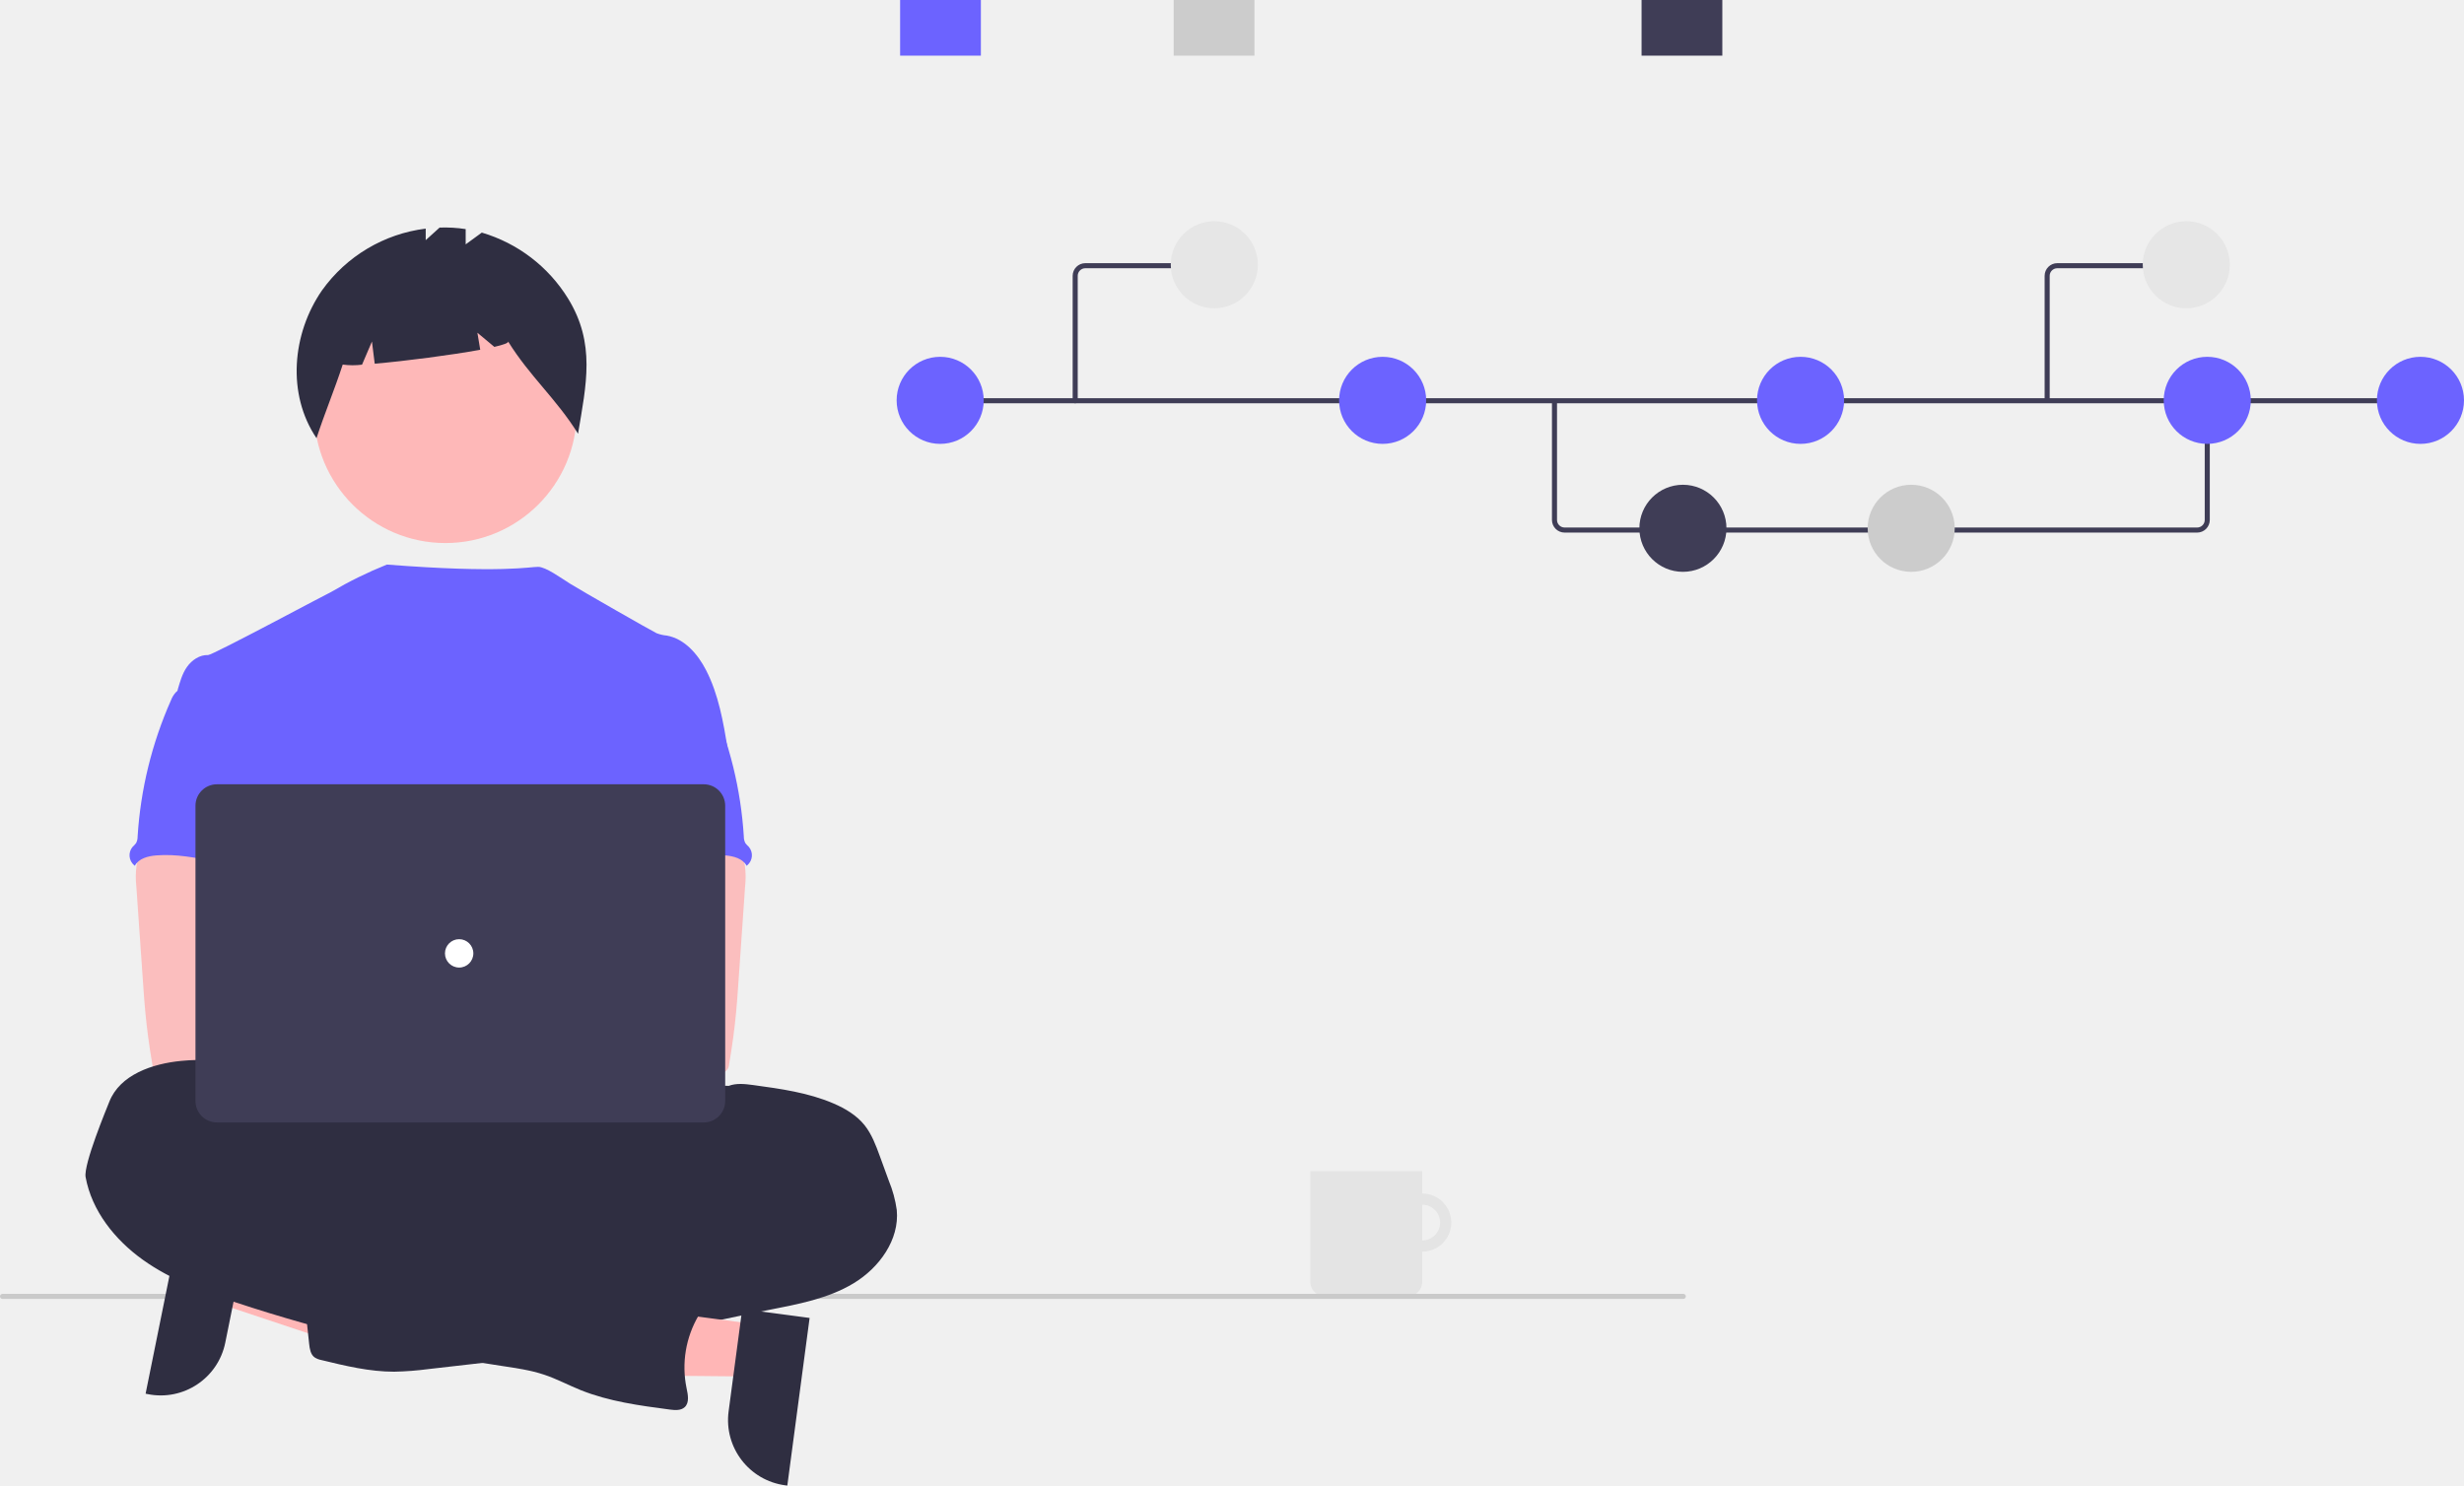
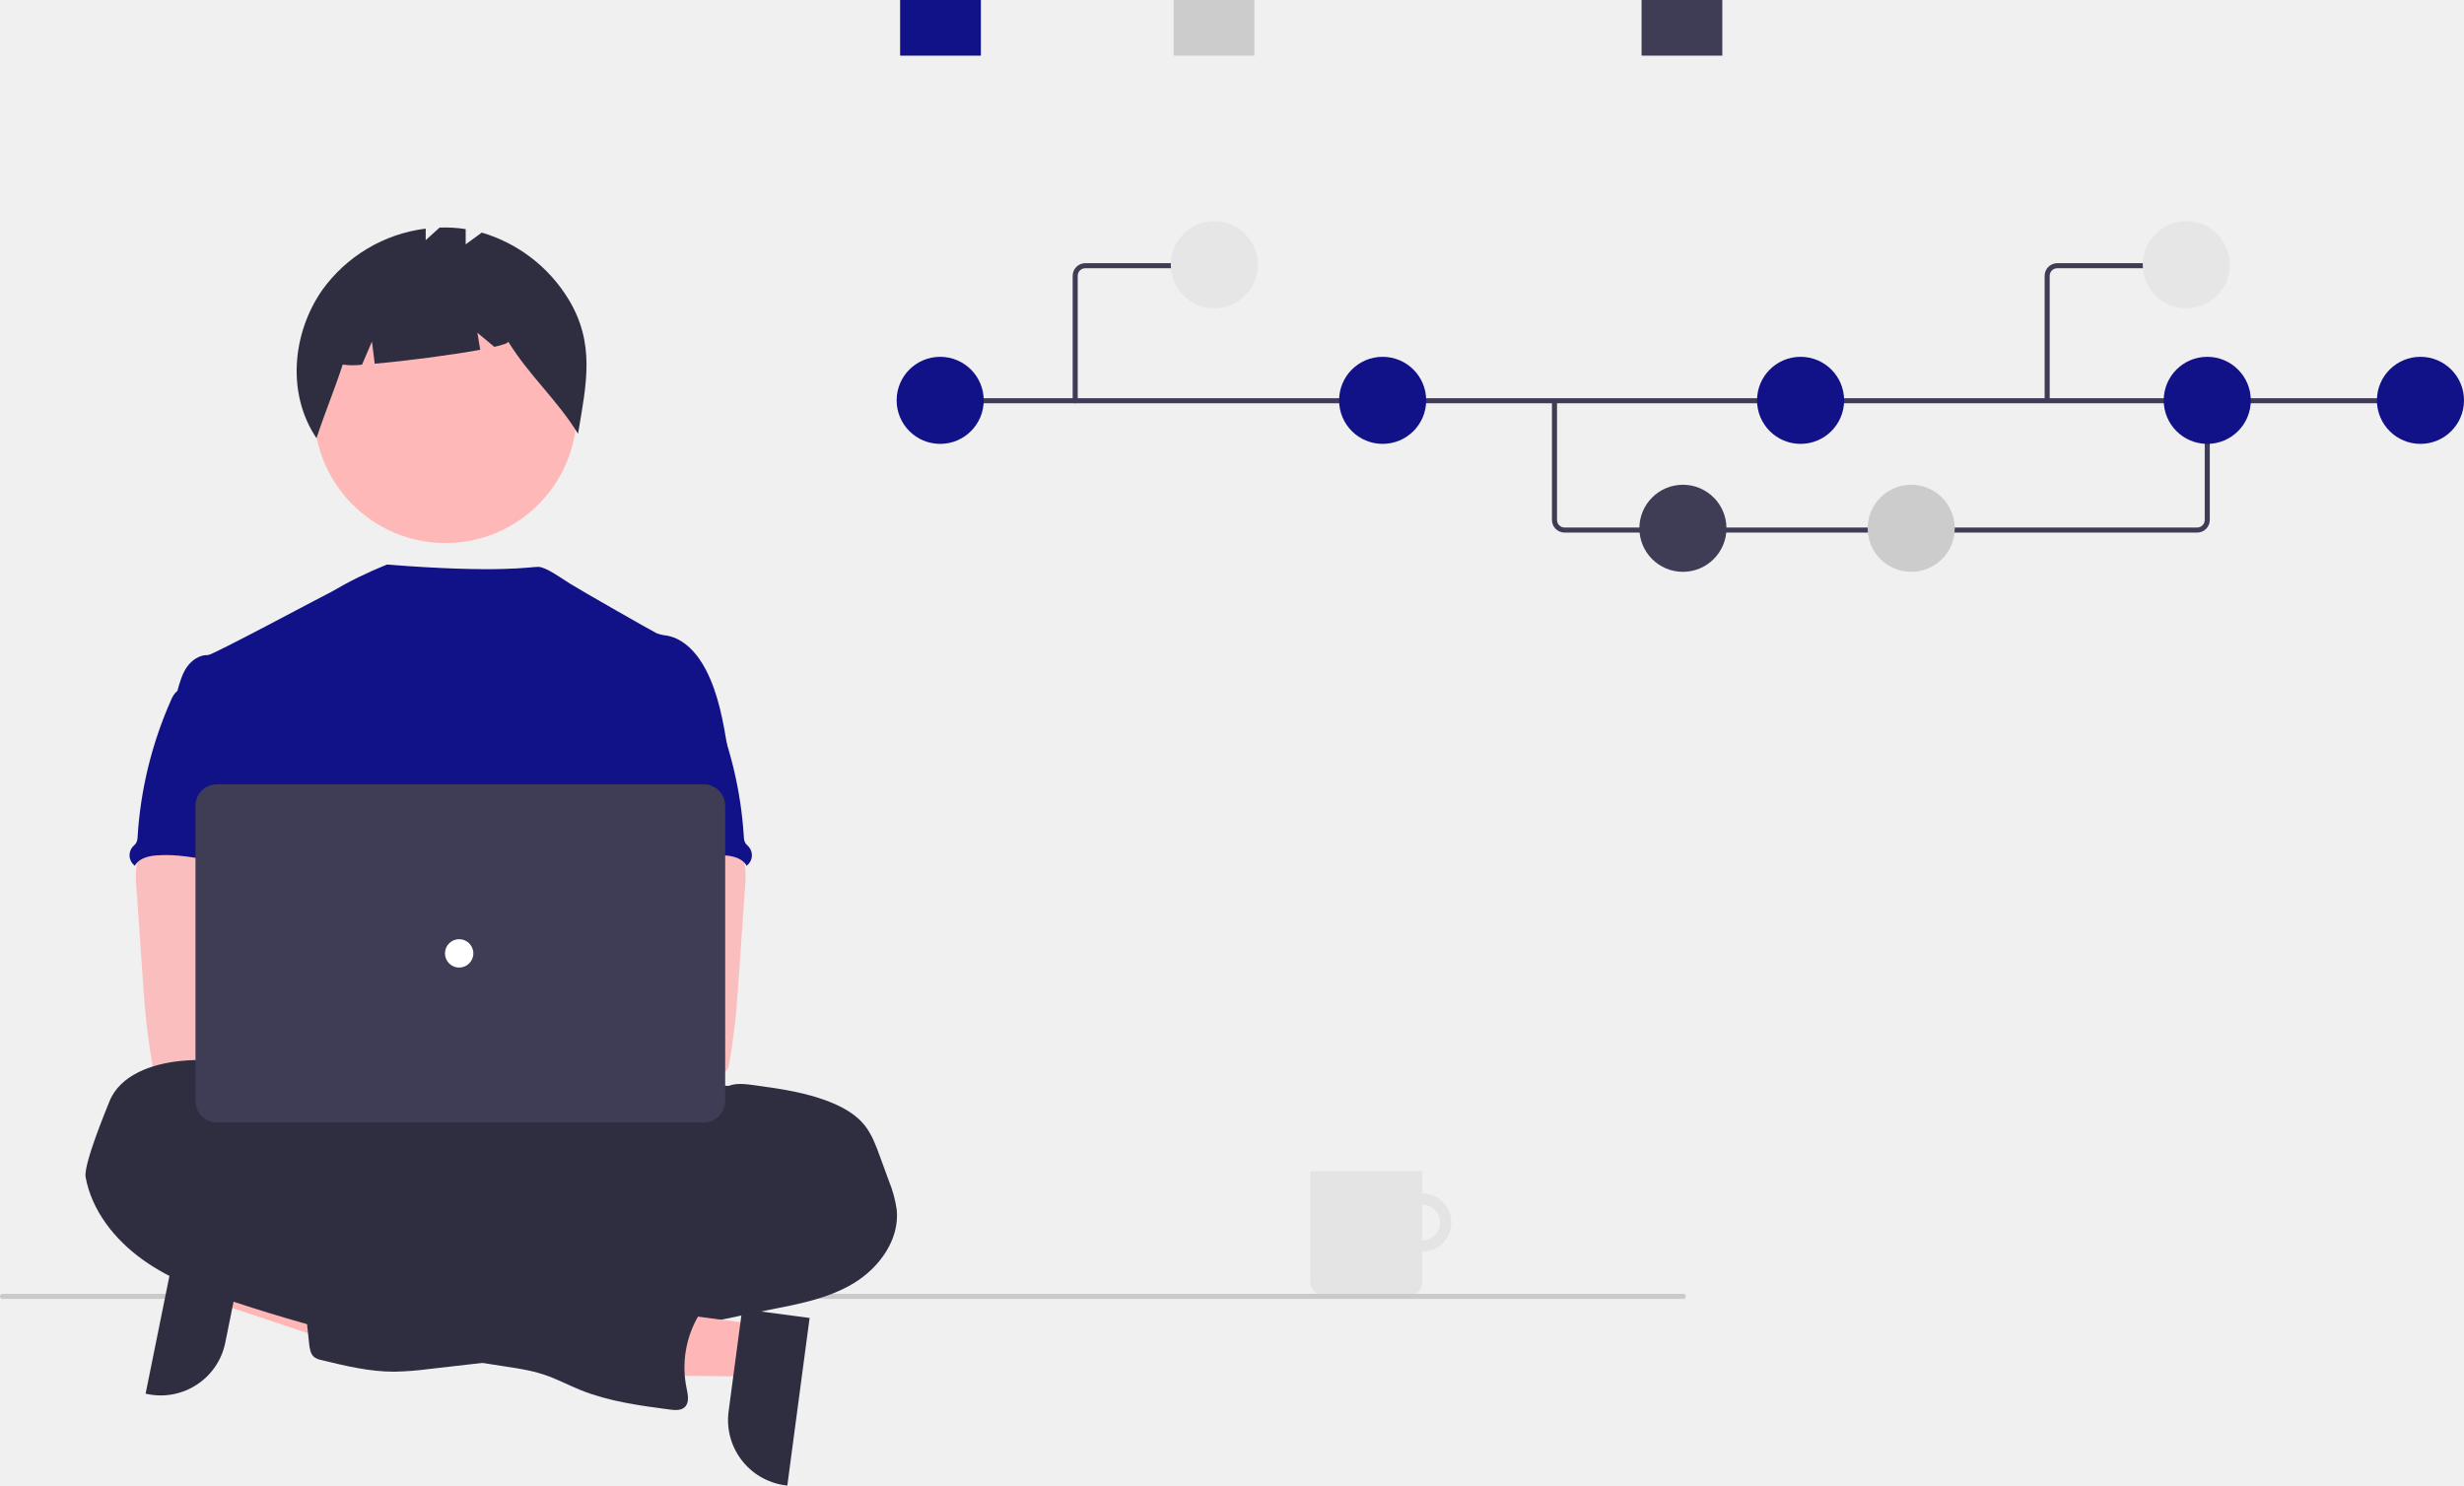
<svg xmlns="http://www.w3.org/2000/svg" data-name="Layer 1" width="973.461" height="587.025" viewBox="0 0 973.461 587.025">
  <g id="f9b32178-6d95-472d-b482-6662972666de" data-name="Group 100">
-     <path id="f4b94a19-cbe0-459a-95a6-6ea3b3d72055-53" data-name="Path 1465" d="M675.147,628.1a11.49,11.49,0,1,0,11.49,11.49h0A11.49,11.49,0,0,0,675.147,628.1Zm0,18.561a7.071,7.071,0,1,1,7.071-7.071v0A7.071,7.071,0,0,1,675.147,646.661Z" transform="translate(-113.2693 -156.4874)" fill="#e4e4e4" />
-     <path id="abc0e0b3-f22e-4bee-9929-c6879640924e-54" data-name="Path 1467" d="M630.954,619.261h44.193v43.739a5.757,5.757,0,0,1-5.757,5.757h-32.679a5.757,5.757,0,0,1-5.757-5.757V619.261Z" transform="translate(-113.2693 -156.4874)" fill="#e4e4e4" />
+     <path id="f4b94a19-cbe0-459a-95a6-6ea3b3d72055-63" data-name="Path 1465" d="M675.147,628.1a11.49,11.49,0,1,0,11.49,11.49h0A11.49,11.49,0,0,0,675.147,628.1Zm0,18.561a7.071,7.071,0,1,1,7.071-7.071v0A7.071,7.071,0,0,1,675.147,646.661Z" transform="translate(-113.2693 -156.4874)" fill="#e4e4e4" />
+     <path id="abc0e0b3-f22e-4bee-9929-c6879640924e-64" data-name="Path 1467" d="M630.954,619.261h44.193v43.739a5.757,5.757,0,0,1-5.757,5.757h-32.679a5.757,5.757,0,0,1-5.757-5.757V619.261Z" transform="translate(-113.2693 -156.4874)" fill="#e4e4e4" />
  </g>
-   <path id="e24b6f19-a0a0-4e73-9cfc-bbb7635ad236-55" data-name="Path 944" d="M778.403,669.758h-664.237a1.006,1.006,0,0,1,0-2h664.237a1.006,1.006,0,0,1,0,2Z" transform="translate(-113.2693 -156.4874)" fill="#cacaca" />
+   <path id="e24b6f19-a0a0-4e73-9cfc-bbb7635ad236-65" data-name="Path 944" d="M778.403,669.758h-664.237a1.006,1.006,0,0,1,0-2h664.237a1.006,1.006,0,0,1,0,2Z" transform="translate(-113.2693 -156.4874)" fill="#cacaca" />
  <polygon points="89.41 494.381 85.302 514.694 161.695 540.208 167.759 510.228 89.41 494.381" fill="#ffb6b6" />
  <path d="M210.36,647.029l-8.091,40.003-0.0.002a26.011,26.011,0,0,1-30.65,20.335l-.828-.168,13.248-65.496Z" transform="translate(-113.2693 -156.4874)" fill="#2f2e41" />
  <circle id="fd4e5ab9-ffc8-4bbb-9267-3af70c31dae1" data-name="Ellipse 276" cx="175.979" cy="162.713" r="51.871" fill="#feb8b8" />
-   <path id="a8c9bbe2-1461-49cf-8211-f8d251166dc5-56" data-name="Path 1461" d="M337.697,274.45a59.907,59.907,0,0,0-34.081-26.052l-6.368,4.647v-6.034a55.143,55.143,0,0,0-10.3-.6l-5.494,4.971v-4.558a59.335,59.335,0,0,0-40.932,24.347c-11.931,17.2-13.945,41.129-2.21,58.467,3.221-9.9,7.131-19.189,10.353-29.088a29.299,29.299,0,0,0,7.633.037l3.919-9.145,1.095,8.758c12.148-1.058,30.166-3.382,41.682-5.511l-1.12-6.719,6.7,5.583c3.528-.812,5.623-1.549,5.45-2.112,8.565,13.808,19.047,22.627,27.611,36.435C344.888,308.406,348.632,292.217,337.697,274.45Z" transform="translate(-113.2693 -156.4874)" fill="#2f2e41" />
+   <path id="a8c9bbe2-1461-49cf-8211-f8d251166dc5-66" data-name="Path 1461" d="M337.697,274.45a59.907,59.907,0,0,0-34.081-26.052l-6.368,4.647v-6.034a55.143,55.143,0,0,0-10.3-.6l-5.494,4.971v-4.558a59.335,59.335,0,0,0-40.932,24.347c-11.931,17.2-13.945,41.129-2.21,58.467,3.221-9.9,7.131-19.189,10.353-29.088a29.299,29.299,0,0,0,7.633.037l3.919-9.145,1.095,8.758c12.148-1.058,30.166-3.382,41.682-5.511l-1.12-6.719,6.7,5.583c3.528-.812,5.623-1.549,5.45-2.112,8.565,13.808,19.047,22.627,27.611,36.435C344.888,308.406,348.632,292.217,337.697,274.45Z" transform="translate(-113.2693 -156.4874)" fill="#2f2e41" />
  <ellipse id="f6be96d1-713f-4c17-812c-ecd79c56fe95" data-name="Ellipse 260" cx="192.856" cy="464.787" rx="133.56" ry="37.359" fill="#2f2e41" />
-   <path d="M400.808,452.588c-1.784-10.731-3.624-21.668-8.611-31.335-3.278-6.332-8.481-12.366-15.495-13.618a14.99,14.99,0,0,1-4.035-.934c-2.055-.99-29.673-16.756-34.063-19.502-3.769-2.357-9.719-6.722-12.719-6.722-3.018-.066-14.591,2.627-59.76-.904a163.141,163.141,0,0,0-22.01,10.822c-.146-.096-46.882,25.001-48.638,24.935-3.325-.14-6.416,1.989-8.322,4.67-1.906,2.681-2.8,6-3.736,9.209,10.208,22.733,19.548,45.495,29.757,68.228a5.821,5.821,0,0,1,.738,2.8,6.834,6.834,0,0,1-1.27,2.8c-5.006,8.042-4.847,18.157-4.3,27.609.547,9.452,1.224,19.436-3,27.908-1.149,2.326-2.643,4.455-3.736,6.781-2.559,5.268-3.484,22.117-1.989,27.777l187.267,5.365C382.86,587.409,400.808,452.588,400.808,452.588Z" transform="translate(-113.2693 -156.4874)" fill="#6c63ff" />
-   <path id="eb41f72e-aba6-4a16-bf55-c7027d2f1a4b-57" data-name="Path 1421" d="M167.233,498.445a33.063,33.063,0,0,0-.112,8.154l2.684,38.546c.252,3.633.5,7.257.841,10.881.644,7.033,1.606,14.01,2.8,20.977a3.736,3.736,0,0,0,3.829,3.633c11.815,2.5,24.022,2.4,36.08,1.719,18.4-1.027,65.474-2.97,68.35-6.706s1.2-9.779-2.55-12.8-65.871-10.386-65.871-10.386c.607-4.81,2.438-9.34,4.175-13.907,3.12-8.1,6.034-16.466,6.09-25.143s-3.213-17.8-10.321-22.771c-5.847-4.081-13.375-4.838-20.5-4.67-5.184.149-14.141-1.093-18.876.934C170.105,488.556,167.933,494.776,167.233,498.445Z" transform="translate(-113.2693 -156.4874)" fill="#fbbebe" />
-   <path id="a363f2f7-2464-40a1-ad01-344825aa0b75-58" data-name="Path 1423" d="M401.141,585.578c3.11-1.186,6.538-.757,9.872-.308,10.732,1.466,21.622,2.97,31.569,7.257,4.67,2,9.116,4.67,12.273,8.6,2.8,3.54,4.436,7.874,5.987,12.142l3.587,9.826a47.3,47.3,0,0,1,3.129,11.516c1.121,11.759-6.921,22.845-17.036,28.954s-22.023,8.284-33.624,10.563-23.247,4.8-34.8,7.472a140.086,140.086,0,0,1-16.373,3.222c-12.366,1.4-25.292-.663-37.042,3.428-4.67,1.635-9.256,4.063-14.1,5.193a87.745,87.745,0,0,1-9.751,1.485l-22.238,2.54a121.313,121.313,0,0,1-13.636,1.046c-9.713,0-19.268-2.3-28.7-4.6a7.258,7.258,0,0,1-2.8-1.13c-1.494-1.177-1.821-3.26-2.036-5.146q-1.429-12.525-2.5-25.077c-.224-2.718-.392-5.66,1.093-7.948,1.868-2.8,5.511-3.68,8.836-4.222a230.58,230.58,0,0,1,42.665-2.961c5.426-5.426,14.374-5.454,21.482-8.406a63.897,63.897,0,0,0,7.575-4.119,99.001,99.001,0,0,1,41.59-13.141,38.714,38.714,0,0,0,8.509-1.214c5.5-1.709,10.517-6.361,16.167-5.221.7-1.933,1.186-4.521,2.8-5.847.8-.682,1.793-1.139,2.531-1.868,1.56-1.578,1.7-4.063,1.466-6.267s-.757-4.464-.187-6.613a9.141,9.141,0,0,1,1.037-2.307C391.278,587.595,395.509,585.111,401.141,585.578Z" transform="translate(-113.2693 -156.4874)" fill="#2f2e41" />
-   <path id="b53ad979-99f4-4c6e-a0f8-957060c42096-59" data-name="Path 1430" d="M182.88,429.901a9.667,9.667,0,0,0-2.073,3.316,156.78,156.78,0,0,0-13.169,53.816,5.38,5.38,0,0,1-.607,2.606,11.403,11.403,0,0,1-1.373,1.485,5.156,5.156,0,0,0,.617,7.266q.127.107.261.206c1.541-2.9,5.23-3.848,8.509-4.1,15.7-1.242,31.036,6.062,46.783,5.511-1.111-3.839-2.709-7.528-3.615-11.413-4.007-17.251,5.987-36.033-.14-52.649-1.224-3.325-3.269-6.594-6.491-8.051a17.291,17.291,0,0,0-4.156-1.1c-3.979-.719-11.9-3.792-15.747-2.559-1.42.458-1.98,1.793-3.157,2.6C186.734,427.977,184.362,428.397,182.88,429.901Z" transform="translate(-113.2693 -156.4874)" fill="#6c63ff" />
-   <path id="a1197c30-bfd4-4098-bcf9-2468e7a33bf1-60" data-name="Path 1421" d="M400.921,486.906c-4.735-2.027-13.692-.785-18.876-.934-7.125-.168-14.653.589-20.5,4.67-7.108,4.971-10.377,14.094-10.321,22.771s2.97,17.043,6.09,25.143c1.737,4.567,3.568,9.097,4.175,13.907,0,0-62.121,7.365-65.871,10.386s-5.426,9.064-2.55,12.8,92.615,7.487,104.43,4.987a3.736,3.736,0,0,0,3.829-3.633c1.194-6.967,2.156-13.944,2.8-20.977.341-3.624.589-7.248.841-10.881l2.684-38.546a33.064,33.064,0,0,0-.112-8.154C406.84,494.776,404.668,488.556,400.921,486.906Z" transform="translate(-113.2693 -156.4874)" fill="#fbbebe" />
-   <path id="ebe46053-6aac-4aa7-8615-21a6fa79538d-61" data-name="Path 1430" d="M386.251,426.835c-1.177-.807-1.737-2.142-3.157-2.6-3.847-1.233-11.768,1.84-15.747,2.559a17.291,17.291,0,0,0-4.156,1.1c-3.222,1.457-5.267,4.726-6.491,8.051-6.127,16.616,3.867,35.398-.14,52.649-.906,3.885-2.504,7.574-3.615,11.413,15.747.551,31.083-6.753,46.783-5.511,3.279.252,6.968,1.2,8.509,4.1q.134-.099.261-.206a5.156,5.156,0,0,0,.617-7.266,11.401,11.401,0,0,1-1.373-1.485,5.38,5.38,0,0,1-.607-2.606,156.78,156.78,0,0,0-13.169-53.816,9.667,9.667,0,0,0-2.073-3.316C390.411,428.397,388.039,427.977,386.251,426.835Z" transform="translate(-113.2693 -156.4874)" fill="#6c63ff" />
+   <path d="M400.808,452.588c-1.784-10.731-3.624-21.668-8.611-31.335-3.278-6.332-8.481-12.366-15.495-13.618a14.99,14.99,0,0,1-4.035-.934c-2.055-.99-29.673-16.756-34.063-19.502-3.769-2.357-9.719-6.722-12.719-6.722-3.018-.066-14.591,2.627-59.76-.904a163.141,163.141,0,0,0-22.01,10.822c-.146-.096-46.882,25.001-48.638,24.935-3.325-.14-6.416,1.989-8.322,4.67-1.906,2.681-2.8,6-3.736,9.209,10.208,22.733,19.548,45.495,29.757,68.228a5.821,5.821,0,0,1,.738,2.8,6.834,6.834,0,0,1-1.27,2.8c-5.006,8.042-4.847,18.157-4.3,27.609.547,9.452,1.224,19.436-3,27.908-1.149,2.326-2.643,4.455-3.736,6.781-2.559,5.268-3.484,22.117-1.989,27.777l187.267,5.365C382.86,587.409,400.808,452.588,400.808,452.588Z" transform="translate(-113.2693 -156.4874)" fill="#111188" />
+   <path id="eb41f72e-aba6-4a16-bf55-c7027d2f1a4b-67" data-name="Path 1421" d="M167.233,498.445a33.063,33.063,0,0,0-.112,8.154l2.684,38.546c.252,3.633.5,7.257.841,10.881.644,7.033,1.606,14.01,2.8,20.977a3.736,3.736,0,0,0,3.829,3.633c11.815,2.5,24.022,2.4,36.08,1.719,18.4-1.027,65.474-2.97,68.35-6.706s1.2-9.779-2.55-12.8-65.871-10.386-65.871-10.386c.607-4.81,2.438-9.34,4.175-13.907,3.12-8.1,6.034-16.466,6.09-25.143s-3.213-17.8-10.321-22.771c-5.847-4.081-13.375-4.838-20.5-4.67-5.184.149-14.141-1.093-18.876.934C170.105,488.556,167.933,494.776,167.233,498.445Z" transform="translate(-113.2693 -156.4874)" fill="#fbbebe" />
+   <path id="a363f2f7-2464-40a1-ad01-344825aa0b75-68" data-name="Path 1423" d="M401.141,585.578c3.11-1.186,6.538-.757,9.872-.308,10.732,1.466,21.622,2.97,31.569,7.257,4.67,2,9.116,4.67,12.273,8.6,2.8,3.54,4.436,7.874,5.987,12.142l3.587,9.826a47.3,47.3,0,0,1,3.129,11.516c1.121,11.759-6.921,22.845-17.036,28.954s-22.023,8.284-33.624,10.563-23.247,4.8-34.8,7.472a140.086,140.086,0,0,1-16.373,3.222c-12.366,1.4-25.292-.663-37.042,3.428-4.67,1.635-9.256,4.063-14.1,5.193a87.745,87.745,0,0,1-9.751,1.485l-22.238,2.54a121.313,121.313,0,0,1-13.636,1.046c-9.713,0-19.268-2.3-28.7-4.6a7.258,7.258,0,0,1-2.8-1.13c-1.494-1.177-1.821-3.26-2.036-5.146q-1.429-12.525-2.5-25.077c-.224-2.718-.392-5.66,1.093-7.948,1.868-2.8,5.511-3.68,8.836-4.222a230.58,230.58,0,0,1,42.665-2.961c5.426-5.426,14.374-5.454,21.482-8.406a63.897,63.897,0,0,0,7.575-4.119,99.001,99.001,0,0,1,41.59-13.141,38.714,38.714,0,0,0,8.509-1.214c5.5-1.709,10.517-6.361,16.167-5.221.7-1.933,1.186-4.521,2.8-5.847.8-.682,1.793-1.139,2.531-1.868,1.56-1.578,1.7-4.063,1.466-6.267s-.757-4.464-.187-6.613a9.141,9.141,0,0,1,1.037-2.307C391.278,587.595,395.509,585.111,401.141,585.578Z" transform="translate(-113.2693 -156.4874)" fill="#2f2e41" />
+   <path id="b53ad979-99f4-4c6e-a0f8-957060c42096-69" data-name="Path 1430" d="M182.88,429.901a9.667,9.667,0,0,0-2.073,3.316,156.78,156.78,0,0,0-13.169,53.816,5.38,5.38,0,0,1-.607,2.606,11.403,11.403,0,0,1-1.373,1.485,5.156,5.156,0,0,0,.617,7.266q.127.107.261.206c1.541-2.9,5.23-3.848,8.509-4.1,15.7-1.242,31.036,6.062,46.783,5.511-1.111-3.839-2.709-7.528-3.615-11.413-4.007-17.251,5.987-36.033-.14-52.649-1.224-3.325-3.269-6.594-6.491-8.051a17.291,17.291,0,0,0-4.156-1.1c-3.979-.719-11.9-3.792-15.747-2.559-1.42.458-1.98,1.793-3.157,2.6C186.734,427.977,184.362,428.397,182.88,429.901Z" transform="translate(-113.2693 -156.4874)" fill="#111188" />
+   <path id="a1197c30-bfd4-4098-bcf9-2468e7a33bf1-70" data-name="Path 1421" d="M400.921,486.906c-4.735-2.027-13.692-.785-18.876-.934-7.125-.168-14.653.589-20.5,4.67-7.108,4.971-10.377,14.094-10.321,22.771s2.97,17.043,6.09,25.143c1.737,4.567,3.568,9.097,4.175,13.907,0,0-62.121,7.365-65.871,10.386s-5.426,9.064-2.55,12.8,92.615,7.487,104.43,4.987a3.736,3.736,0,0,0,3.829-3.633c1.194-6.967,2.156-13.944,2.8-20.977.341-3.624.589-7.248.841-10.881l2.684-38.546a33.064,33.064,0,0,0-.112-8.154C406.84,494.776,404.668,488.556,400.921,486.906Z" transform="translate(-113.2693 -156.4874)" fill="#fbbebe" />
+   <path id="ebe46053-6aac-4aa7-8615-21a6fa79538d-71" data-name="Path 1430" d="M386.251,426.835c-1.177-.807-1.737-2.142-3.157-2.6-3.847-1.233-11.768,1.84-15.747,2.559a17.291,17.291,0,0,0-4.156,1.1c-3.222,1.457-5.267,4.726-6.491,8.051-6.127,16.616,3.867,35.398-.14,52.649-.906,3.885-2.504,7.574-3.615,11.413,15.747.551,31.083-6.753,46.783-5.511,3.279.252,6.968,1.2,8.509,4.1q.134-.099.261-.206a5.156,5.156,0,0,0,.617-7.266,11.401,11.401,0,0,1-1.373-1.485,5.38,5.38,0,0,1-.607-2.606,156.78,156.78,0,0,0-13.169-53.816,9.667,9.667,0,0,0-2.073-3.316C390.411,428.397,388.039,427.977,386.251,426.835Z" transform="translate(-113.2693 -156.4874)" fill="#111188" />
  <polygon points="299.243 523.378 296.513 543.921 215.975 543.166 220.005 512.846 299.243 523.378" fill="#ffb6b6" />
  <path d="M433.122,677.272l-8.804,66.24-.838-.111a26.011,26.011,0,0,1-22.356-29.208l0-.002,5.377-40.457Z" transform="translate(-113.2693 -156.4874)" fill="#2f2e41" />
-   <path id="a0b0f7ea-4ed9-4447-aa64-e2335b2c3196-62" data-name="Path 1427" d="M223.039,595.974c0,.934-1.466,0-1.6-1-1.027-7.556-7.024-13.786-14.01-16.812s-14.944-3.185-22.509-2.466c-11.441,1.083-24.284,5.464-28.468,16.158-.99,2.5-10.264,24.76-9.359,29.766,2.438,13.356,11.572,24.779,22.64,32.69s24,12.637,36.9,16.9a639.949,639.949,0,0,0,104.607,24.984c5.753.869,11.563,1.672,17.073,3.521,4.931,1.653,9.545,4.128,14.365,6.071,11.208,4.5,23.266,6.108,35.211,7.687,2.036.262,4.371.448,5.875-.934,1.943-1.8,1.3-4.941.747-7.528a40.488,40.488,0,0,1,4.773-28.729c2-3.362,4.6-6.809,4.222-10.7-.448-4.539-4.969-7.752-9.471-8.481s-9.078.346-13.6.934a7.285,7.285,0,0,1-4.623-.458,9.235,9.235,0,0,1-1.812-1.606,20.482,20.482,0,0,0-23.854-3.334c-1.672.934-4.2-1.149-5.94-1.933l-19.642-8.892c-22.565-10.208-45.242-20.464-69.115-26.927a14.514,14.514,0,0,1-5.324-2.214c-1.186-.934-2.036-2.2-3.129-3.241-2.382-2.251-5.7-3.148-8.555-4.745S222.385,599.177,223.039,595.974Z" transform="translate(-113.2693 -156.4874)" fill="#2f2e41" />
+   <path id="a0b0f7ea-4ed9-4447-aa64-e2335b2c3196-72" data-name="Path 1427" d="M223.039,595.974c0,.934-1.466,0-1.6-1-1.027-7.556-7.024-13.786-14.01-16.812s-14.944-3.185-22.509-2.466c-11.441,1.083-24.284,5.464-28.468,16.158-.99,2.5-10.264,24.76-9.359,29.766,2.438,13.356,11.572,24.779,22.64,32.69s24,12.637,36.9,16.9a639.949,639.949,0,0,0,104.607,24.984c5.753.869,11.563,1.672,17.073,3.521,4.931,1.653,9.545,4.128,14.365,6.071,11.208,4.5,23.266,6.108,35.211,7.687,2.036.262,4.371.448,5.875-.934,1.943-1.8,1.3-4.941.747-7.528a40.488,40.488,0,0,1,4.773-28.729c2-3.362,4.6-6.809,4.222-10.7-.448-4.539-4.969-7.752-9.471-8.481s-9.078.346-13.6.934a7.285,7.285,0,0,1-4.623-.458,9.235,9.235,0,0,1-1.812-1.606,20.482,20.482,0,0,0-23.854-3.334c-1.672.934-4.2-1.149-5.94-1.933l-19.642-8.892c-22.565-10.208-45.242-20.464-69.115-26.927a14.514,14.514,0,0,1-5.324-2.214c-1.186-.934-2.036-2.2-3.129-3.241-2.382-2.251-5.7-3.148-8.555-4.745S222.385,599.177,223.039,595.974Z" transform="translate(-113.2693 -156.4874)" fill="#2f2e41" />
  <circle cx="160.617" cy="411.99" r="14" fill="#fbbebe" />
  <circle cx="191.617" cy="411.99" r="14" fill="#fbbebe" />
  <path d="M391.305,600.024H198.966a8.48,8.48,0,0,1-8.47-8.47V474.868a8.48,8.48,0,0,1,8.47-8.47H391.305a8.48,8.48,0,0,1,8.47,8.47V591.555A8.48,8.48,0,0,1,391.305,600.024Z" transform="translate(-113.2693 -156.4874)" fill="#3f3d56" />
  <circle id="e793da3b-cee2-4a15-ae11-6dab45a6c728" data-name="Ellipse 263" cx="181.399" cy="376.724" r="5.604" fill="#fff" />
  <path d="M981.299,366.94H731.406a5.006,5.006,0,0,1-5-5V314.84h2v47.1a3.003,3.003,0,0,0,3,3H981.299a3.003,3.003,0,0,0,3-3V314.51h2v47.429A5.006,5.006,0,0,1,981.299,366.94Z" transform="translate(-113.2693 -156.4874)" fill="#3f3d56" />
  <rect x="371.397" y="157.352" width="587.22" height="2" fill="#3f3d56" />
-   <circle id="a67a4451-c7cc-402c-b29d-5a705f3c9418" data-name="Ellipse 264" cx="371.439" cy="158.196" r="17.202" fill="#6c63ff" />
-   <circle id="abdb3fbf-f68e-433e-a33f-153626b38c76" data-name="Ellipse 266" cx="546.244" cy="158.196" r="17.202" fill="#6c63ff" />
+   <circle id="a67a4451-c7cc-402c-b29d-5a705f3c9418" data-name="Ellipse 264" cx="371.439" cy="158.196" r="17.202" fill="#111188" />
+   <circle id="abdb3fbf-f68e-433e-a33f-153626b38c76" data-name="Ellipse 266" cx="546.244" cy="158.196" r="17.202" fill="#111188" />
  <circle id="ac293633-0933-4e21-a8aa-bc27ca4fbccc" data-name="Ellipse 268" cx="664.876" cy="208.757" r="17.202" fill="#3f3d56" />
  <circle id="a0cd768d-b738-4d4b-9ab3-78ab535c7573" data-name="Ellipse 269" cx="755.063" cy="208.757" r="17.202" fill="#ccc" />
-   <circle id="b9eb3d2e-31e0-4fe2-be5c-79abb86bc227" data-name="Ellipse 270" cx="711.36" cy="158.196" r="17.202" fill="#6c63ff" />
-   <circle id="aa04baac-fce0-420a-b86a-4a97f3079928" data-name="Ellipse 271" cx="956.259" cy="158.196" r="17.202" fill="#6c63ff" />
-   <circle id="e92cf92c-058e-415c-ba96-766a57ee18d9" data-name="Ellipse 272" cx="872.029" cy="158.196" r="17.202" fill="#6c63ff" />
+   <circle id="b9eb3d2e-31e0-4fe2-be5c-79abb86bc227" data-name="Ellipse 270" cx="711.36" cy="158.196" r="17.202" fill="#111188" />
+   <circle id="aa04baac-fce0-420a-b86a-4a97f3079928" data-name="Ellipse 271" cx="956.259" cy="158.196" r="17.202" fill="#111188" />
+   <circle id="e92cf92c-058e-415c-ba96-766a57ee18d9" data-name="Ellipse 272" cx="872.029" cy="158.196" r="17.202" fill="#111188" />
  <rect id="ac5bf8cc-574d-4509-9338-881c836fd832" data-name="Rectangle 207" x="648.539" width="31.906" height="21.99" fill="#3f3d56" />
-   <rect id="ad5a043d-52f1-4931-b771-e4991ef7f7f7" data-name="Rectangle 208" x="355.612" width="31.906" height="21.99" fill="#6c63ff" />
+   <rect id="ad5a043d-52f1-4931-b771-e4991ef7f7f7" data-name="Rectangle 208" x="355.612" width="31.906" height="21.99" fill="#111188" />
  <rect id="e5d95e83-bdd9-4322-95a9-5a9c4b449a8f" data-name="Rectangle 209" x="463.685" width="31.906" height="21.99" fill="#ccc" />
  <path d="M538.051,315.84a1,1,0,0,1-1-1V265.477a5.006,5.006,0,0,1,5-5h48.675a1,1,0,0,1,0,2h-48.675a3.003,3.003,0,0,0-3,3v49.362A1,1,0,0,1,538.051,315.84Z" transform="translate(-113.2693 -156.4874)" fill="#3f3d56" />
  <circle id="b0a7c1c1-8f27-441f-a84a-e44462cc473e" data-name="Ellipse 265" cx="479.744" cy="104.616" r="17.202" fill="#e6e6e6" />
  <path d="M923.051,314.84h-2V265.477a5.006,5.006,0,0,1,5-5h48.675v2h-48.675a3.003,3.003,0,0,0-3,3Z" transform="translate(-113.2693 -156.4874)" fill="#3f3d56" />
  <circle id="b3140cf1-cdb8-48ff-81af-ce41ed4f5739" data-name="Ellipse 265" cx="863.744" cy="104.616" r="17.202" fill="#e6e6e6" />
</svg>
